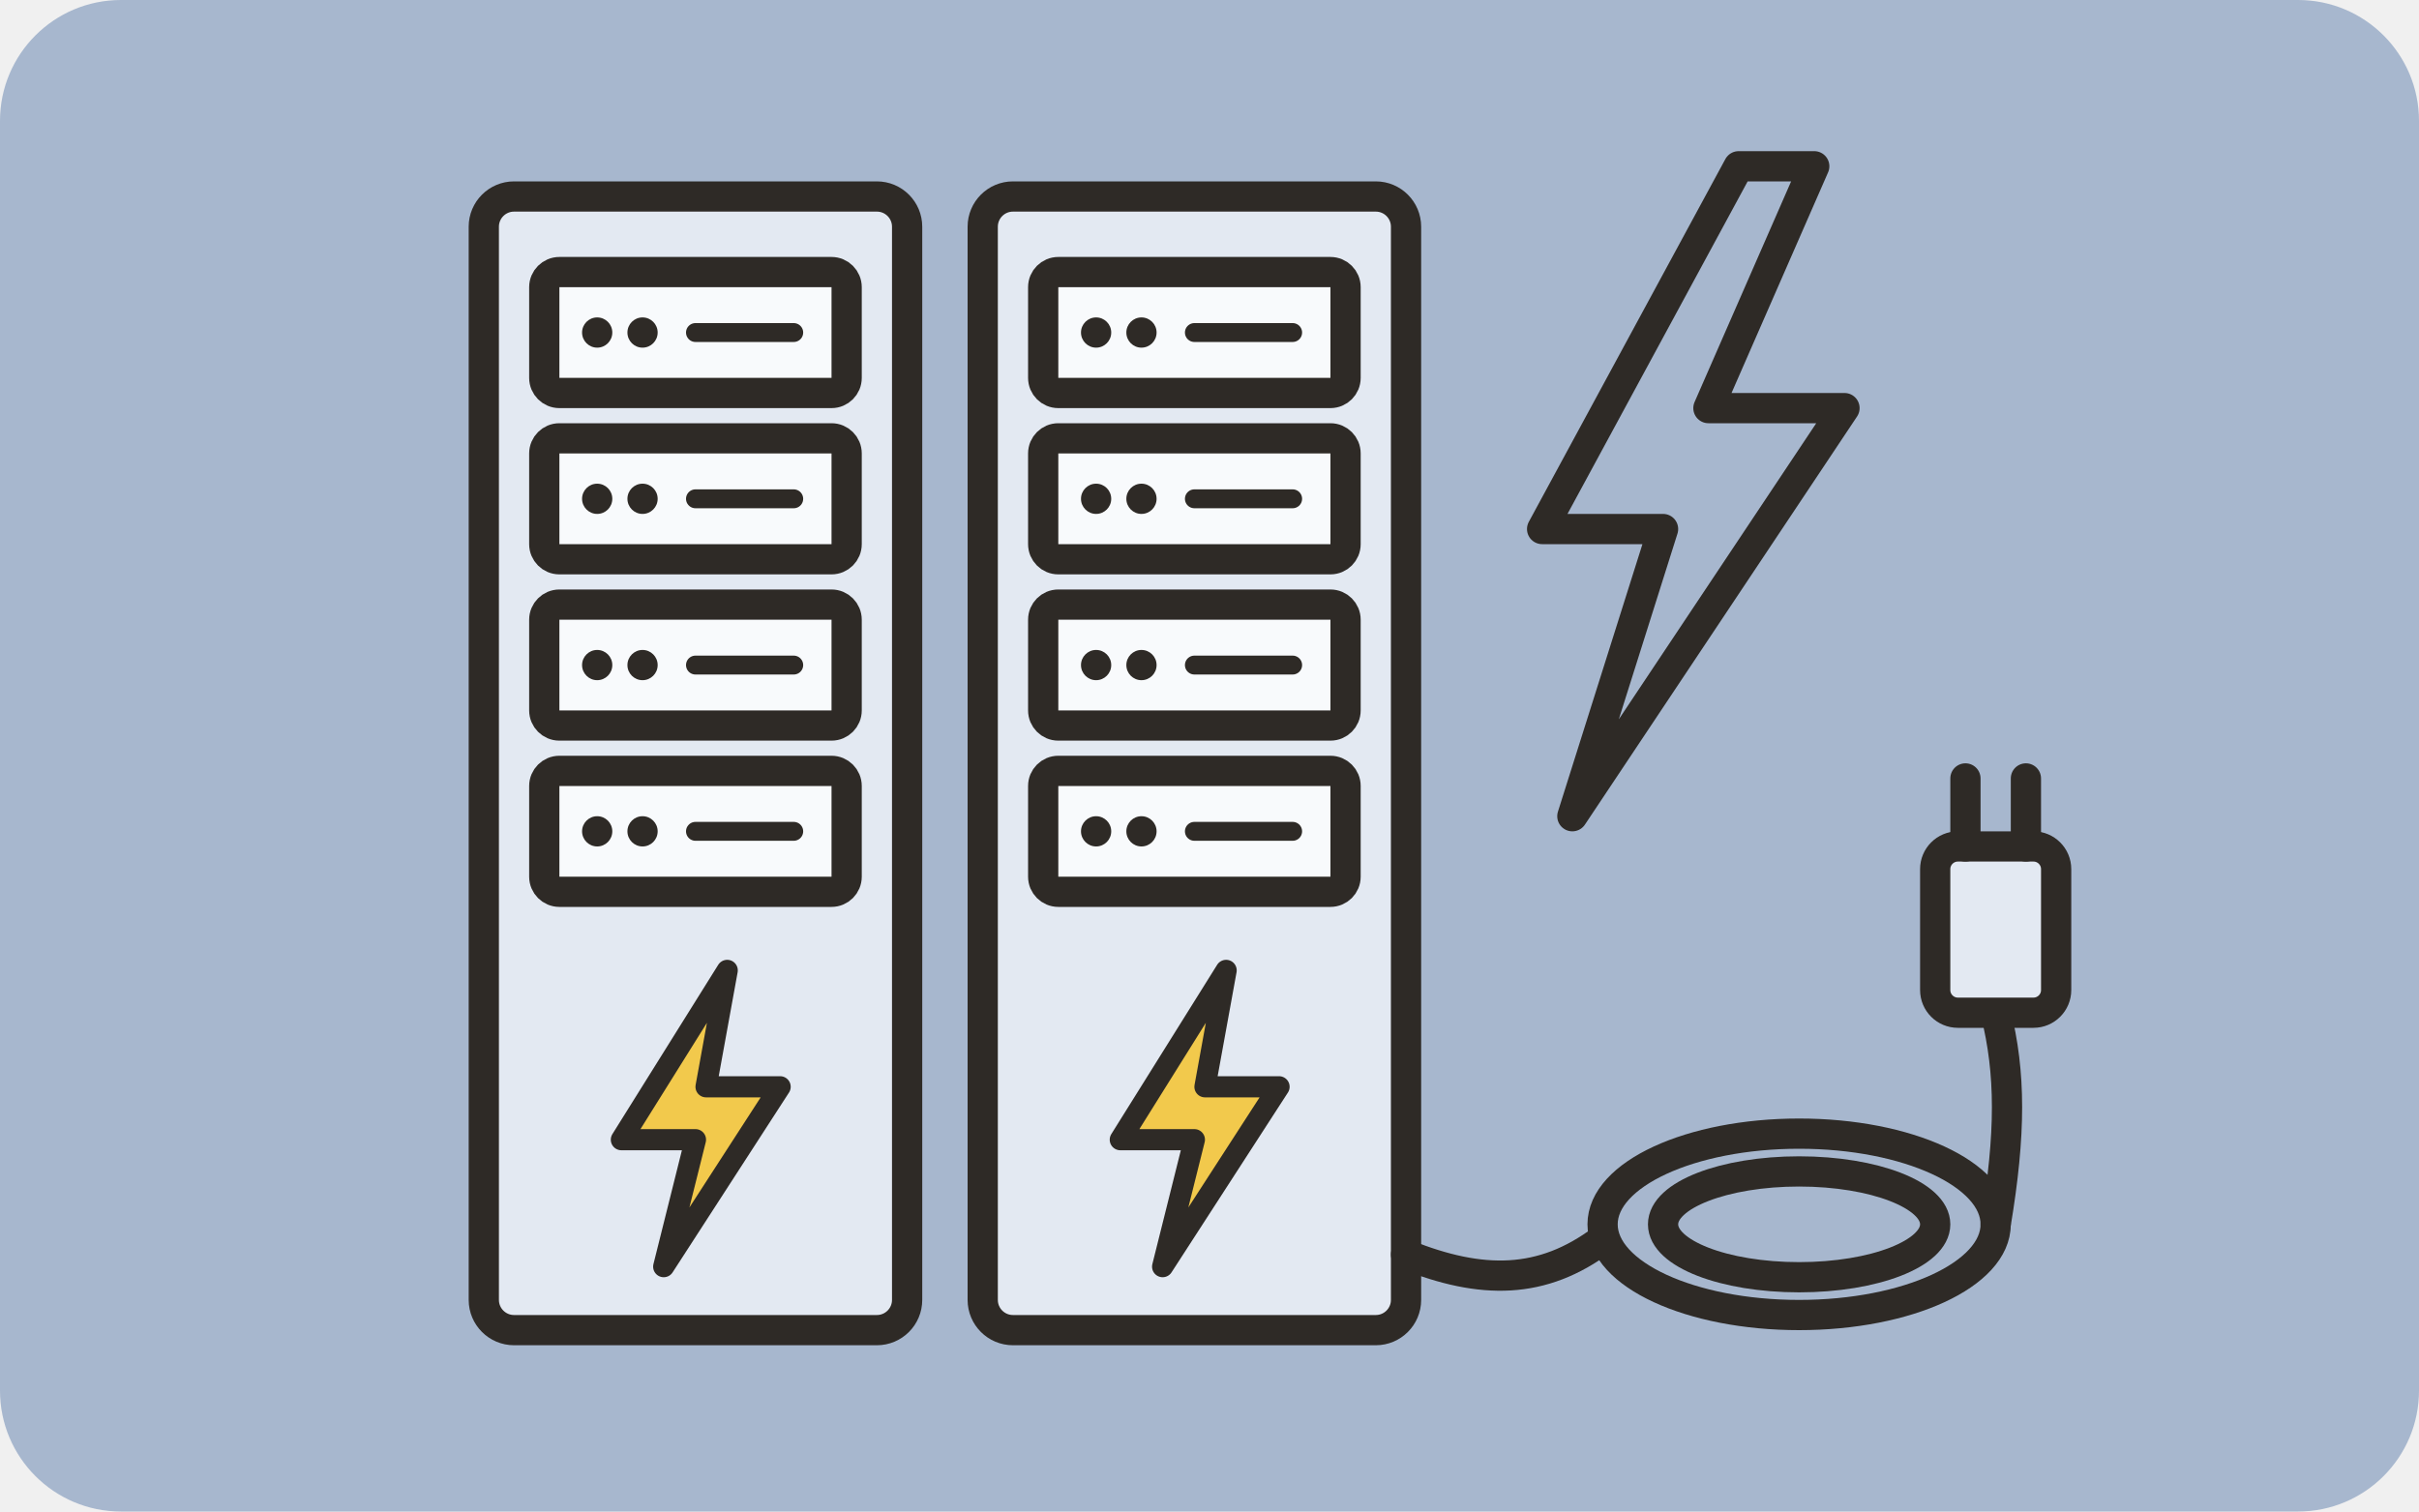
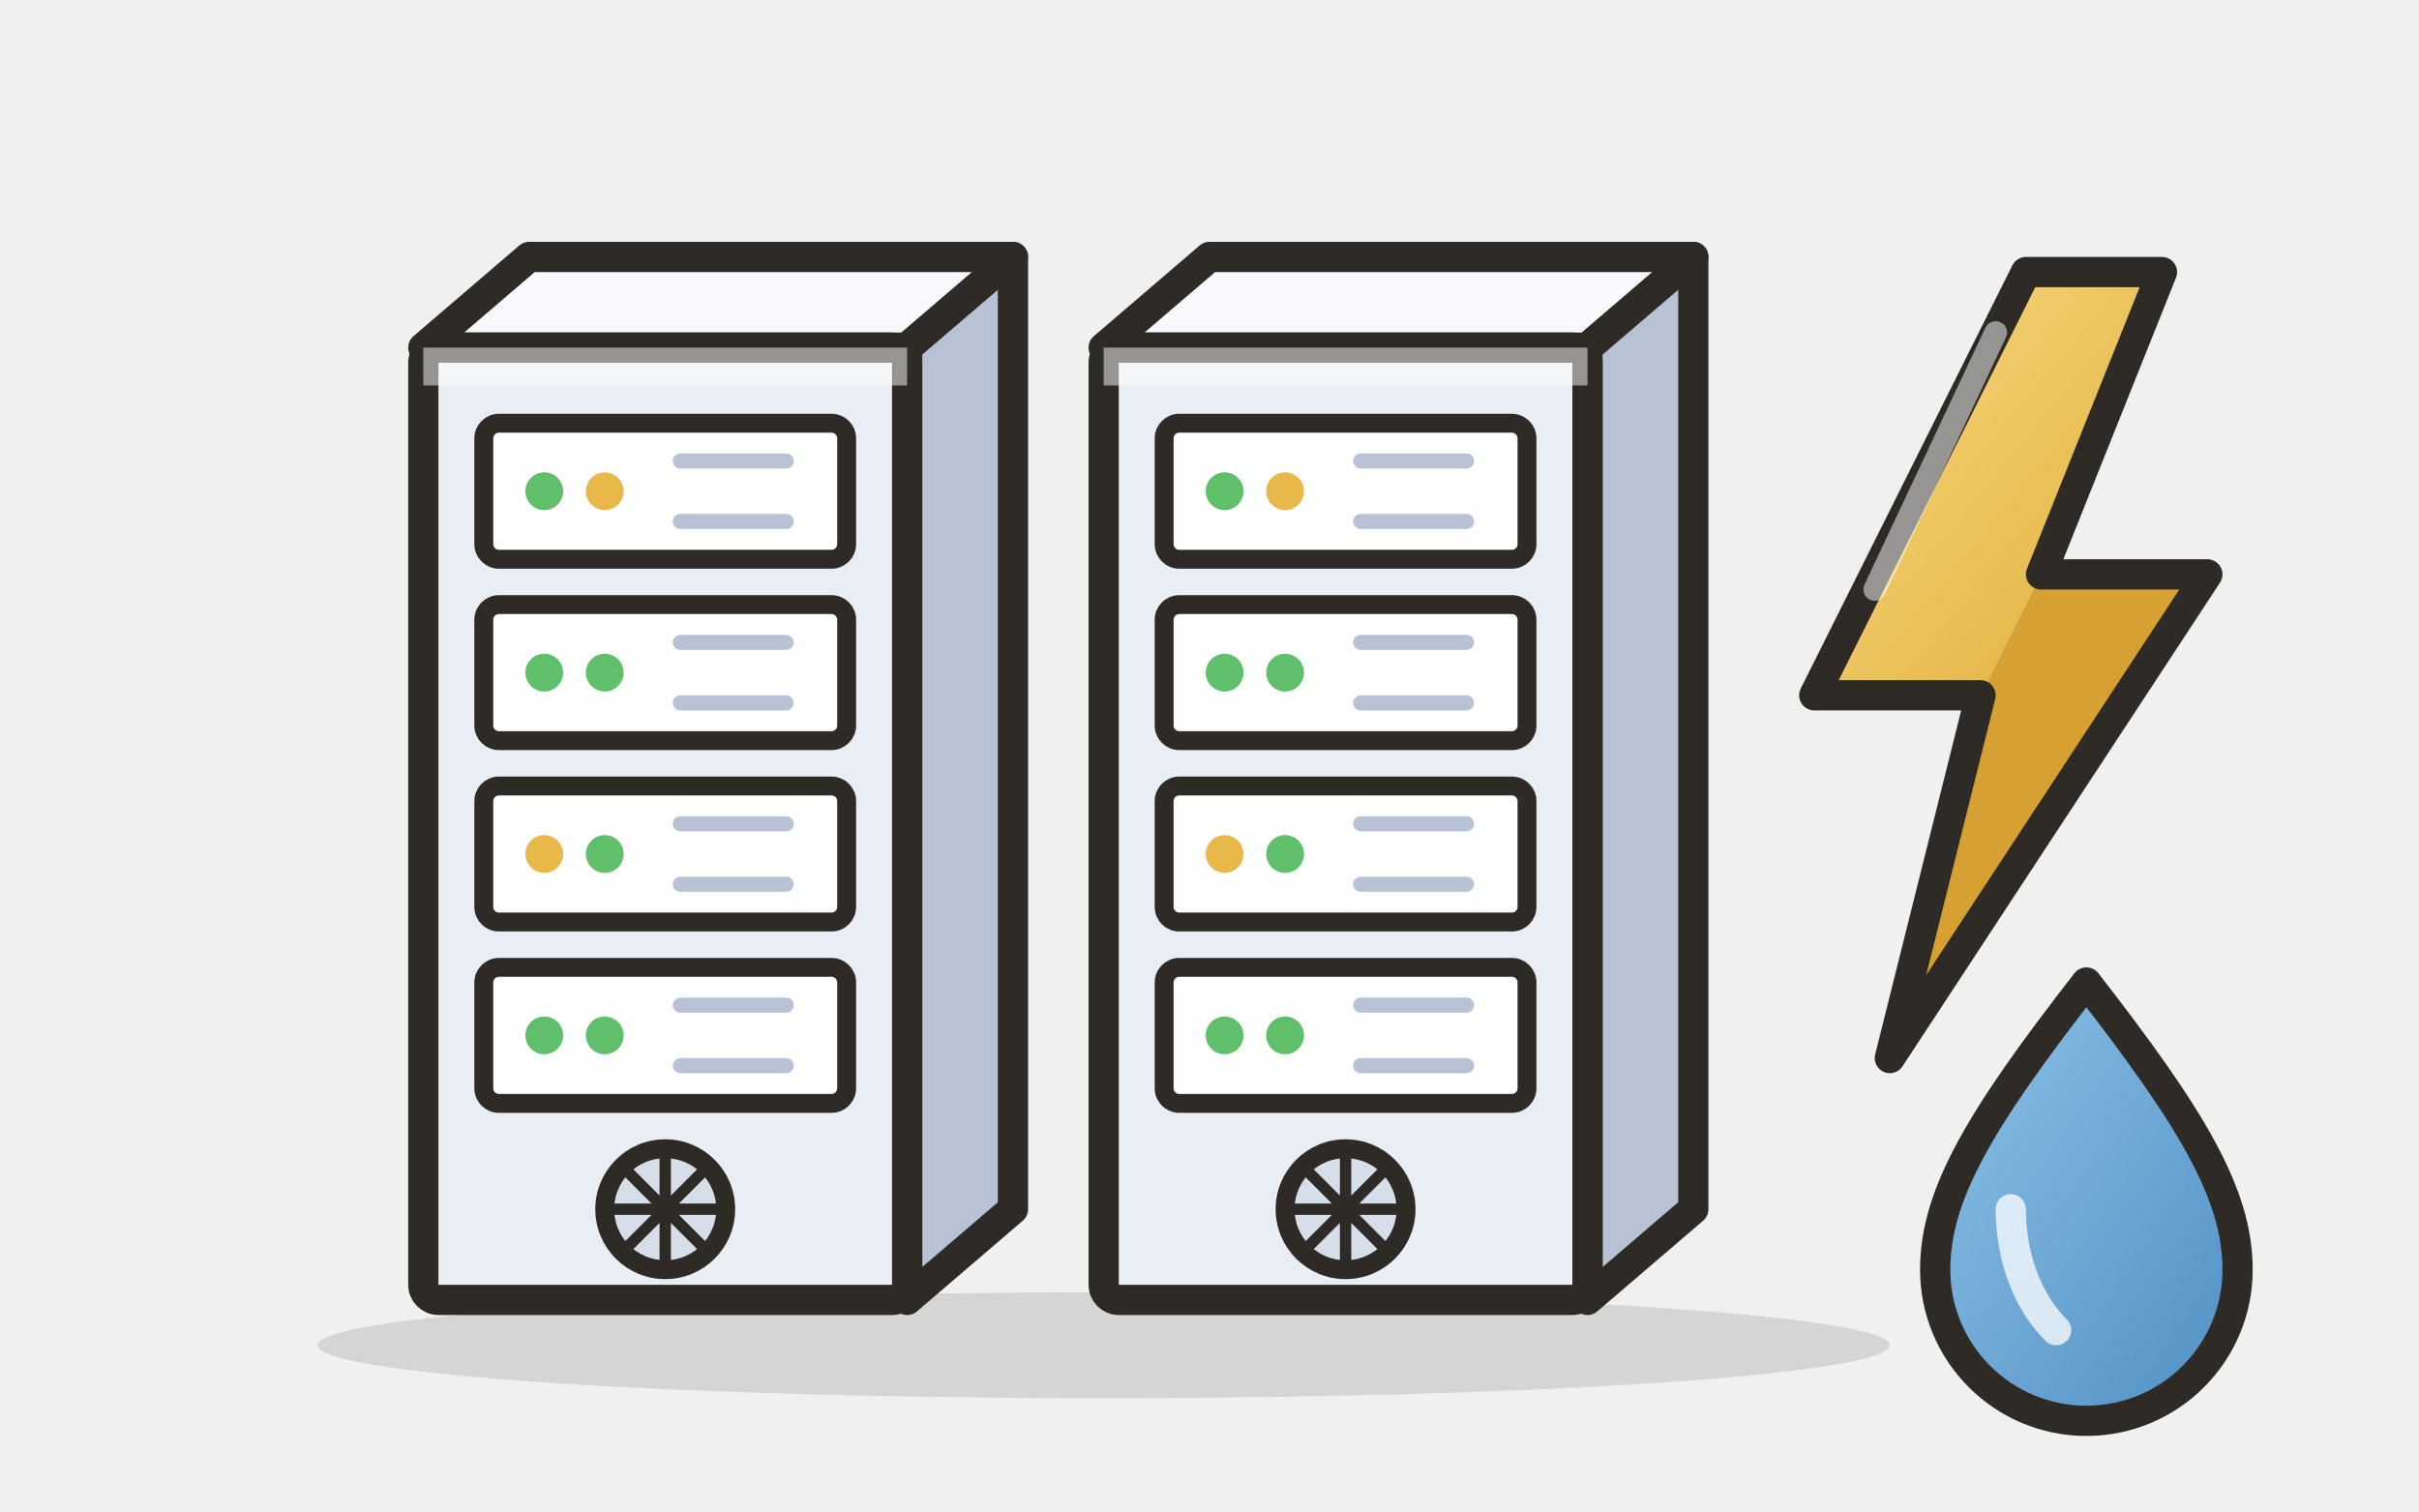
- <svg xmlns="http://www.w3.org/2000/svg" viewBox="0 0 320 200" width="320" height="200" role="img" aria-label="Data Centers">
+ <svg xmlns="http://www.w3.org/2000/svg" viewBox="0 0 320 200">
  <defs>
-     <clipPath id="bp-tile-data-centers">
-       <rect width="320" height="200" rx="16" />
-     </clipPath>
+     <linearGradient id="bp-dc-bolt" x1="0" y1="0" x2="1" y2="1">
+       <stop offset="0" stop-color="#F8DB80" />
+       <stop offset="1" stop-color="#E0AE3C" />
+     </linearGradient>
+     <linearGradient id="bp-dc-drop" x1="0" y1="0" x2="1" y2="1">
+       <stop offset="0" stop-color="#8FC2E6" />
+       <stop offset="1" stop-color="#4F8FC4" />
+     </linearGradient>
  </defs>
-   <rect class="tile" width="320" height="200" rx="16" fill="#A7B7CE" />
-   <g clip-path="url(#bp-tile-data-centers)" fill="none" stroke="#2E2A26" stroke-width="4" stroke-linecap="round" stroke-linejoin="round">
-     <rect x="64" y="26" width="56" height="150" rx="4" fill="#E3E9F2" />
-     <rect x="72" y="36" width="40" height="16" rx="2" fill="#F8FAFC" />
-     <circle cx="79" cy="44" r="2" fill="#2E2A26" stroke="none" />
-     <circle cx="85" cy="44" r="2" fill="#2E2A26" stroke="none" />
-     <path d="M92 44 H105" stroke-width="2.5" />
-     <rect x="72" y="58" width="40" height="16" rx="2" fill="#F8FAFC" />
-     <circle cx="79" cy="66" r="2" fill="#2E2A26" stroke="none" />
-     <circle cx="85" cy="66" r="2" fill="#2E2A26" stroke="none" />
-     <path d="M92 66 H105" stroke-width="2.5" />
-     <rect x="72" y="80" width="40" height="16" rx="2" fill="#F8FAFC" />
-     <circle cx="79" cy="88" r="2" fill="#2E2A26" stroke="none" />
-     <circle cx="85" cy="88" r="2" fill="#2E2A26" stroke="none" />
-     <path d="M92 88 H105" stroke-width="2.5" />
-     <rect x="72" y="102" width="40" height="16" rx="2" fill="#F8FAFC" />
-     <circle cx="79" cy="110" r="2" fill="#2E2A26" stroke="none" />
-     <circle cx="85" cy="110" r="2" fill="#2E2A26" stroke="none" />
-     <path d="M92 110 H105" stroke-width="2.5" />
-     <path transform="translate(92 148) scale(1.4)" d="M3 -14 L-7 2 L0 2 L-3 14 L8 -3 L1 -3 Z" fill="#F2C94C" stroke-width="2" />
-     <rect x="130" y="26" width="56" height="150" rx="4" fill="#E3E9F2" />
-     <rect x="138" y="36" width="40" height="16" rx="2" fill="#F8FAFC" />
-     <circle cx="145" cy="44" r="2" fill="#2E2A26" stroke="none" />
-     <circle cx="151" cy="44" r="2" fill="#2E2A26" stroke="none" />
-     <path d="M158 44 H171" stroke-width="2.5" />
-     <rect x="138" y="58" width="40" height="16" rx="2" fill="#F8FAFC" />
-     <circle cx="145" cy="66" r="2" fill="#2E2A26" stroke="none" />
-     <circle cx="151" cy="66" r="2" fill="#2E2A26" stroke="none" />
-     <path d="M158 66 H171" stroke-width="2.5" />
-     <rect x="138" y="80" width="40" height="16" rx="2" fill="#F8FAFC" />
-     <circle cx="145" cy="88" r="2" fill="#2E2A26" stroke="none" />
-     <circle cx="151" cy="88" r="2" fill="#2E2A26" stroke="none" />
-     <path d="M158 88 H171" stroke-width="2.5" />
-     <rect x="138" y="102" width="40" height="16" rx="2" fill="#F8FAFC" />
-     <circle cx="145" cy="110" r="2" fill="#2E2A26" stroke="none" />
-     <circle cx="151" cy="110" r="2" fill="#2E2A26" stroke="none" />
-     <path d="M158 110 H171" stroke-width="2.5" />
-     <path transform="translate(158 148) scale(1.4)" d="M3 -14 L-7 2 L0 2 L-3 14 L8 -3 L1 -3 Z" fill="#F2C94C" stroke-width="2" />
-     <path d="M230 22 L204 70 L220 70 L208 108 L244 54 L226 54 L240 22 Z" />
-     <path d="M186 166 C196 170 204 170 212 164" />
-     <ellipse cx="238" cy="162" rx="26" ry="12" />
-     <ellipse cx="238" cy="162" rx="18" ry="7" />
-     <path d="M264 162 C266 150 266 142 264 134" />
-     <rect x="256" y="112" width="16" height="22" rx="3" fill="#E3E9F2" />
-     <path d="M260 112 V103 M268 112 V103" />
+   <g fill="none" stroke="#2E2A26" stroke-width="4" stroke-linecap="round" stroke-linejoin="round">
+     <ellipse cx="146" cy="178" rx="104" ry="7" fill="#2E2A26" opacity=".14" stroke="none" />
+     <g id="bp-dc-rack">
+       <path d="M56 46 L70 34 L134 34 L120 46 Z" fill="#F7F9FC" />
+       <path d="M120 46 L134 34 L134 160 L120 172 Z" fill="#B7C3D5" />
+       <rect x="56" y="46" width="64" height="126" rx="2" fill="#E9EEF5" />
+       <g stroke-width="2.5">
+         <rect x="64" y="56" width="48" height="18" rx="2" fill="#FFFFFF" />
+         <circle cx="72" cy="65" r="2.5" fill="#5FBF6A" stroke="none" />
+         <circle cx="80" cy="65" r="2.5" fill="#E8B84A" stroke="none" />
+         <path d="M90 61 h14 M90 69 h14" stroke="#B7C3D5" stroke-width="2" />
+         <rect x="64" y="80" width="48" height="18" rx="2" fill="#FFFFFF" />
+         <circle cx="72" cy="89" r="2.5" fill="#5FBF6A" stroke="none" />
+         <circle cx="80" cy="89" r="2.5" fill="#5FBF6A" stroke="none" />
+         <path d="M90 85 h14 M90 93 h14" stroke="#B7C3D5" stroke-width="2" />
+         <rect x="64" y="104" width="48" height="18" rx="2" fill="#FFFFFF" />
+         <circle cx="72" cy="113" r="2.5" fill="#E8B84A" stroke="none" />
+         <circle cx="80" cy="113" r="2.5" fill="#5FBF6A" stroke="none" />
+         <path d="M90 109 h14 M90 117 h14" stroke="#B7C3D5" stroke-width="2" />
+         <rect x="64" y="128" width="48" height="18" rx="2" fill="#FFFFFF" />
+         <circle cx="72" cy="137" r="2.5" fill="#5FBF6A" stroke="none" />
+         <circle cx="80" cy="137" r="2.5" fill="#5FBF6A" stroke="none" />
+         <path d="M90 133 h14 M90 141 h14" stroke="#B7C3D5" stroke-width="2" />
+         <circle cx="88" cy="160" r="8" fill="#D5DEE9" />
+         <path d="M88 152 V168 M80 160 H96 M82.3 154.3 L93.7 165.7 M93.7 154.3 L82.3 165.7" stroke-width="1.5" />
+       </g>
+       <rect x="56" y="46" width="64" height="5" fill="#FFFFFF" opacity=".5" stroke="none" />
+     </g>
+     <use href="#bp-dc-rack" transform="translate(90 0)" />
+     <path d="M268 36 L286 36 L270 76 L262 92 L240 92 Z" fill="url(#bp-dc-bolt)" stroke="none" />
+     <path d="M270 76 L292 76 L250 140 L262 92 Z" fill="#D6A032" stroke="none" />
+     <path d="M268 36 L240 92 L262 92 L250 140 L292 76 L270 76 L286 36 Z" />
+     <path d="M264 44 L248 78" stroke="#FFFFFF" stroke-width="3" opacity=".5" />
+     <path d="M276 130 C290 148 296 158 296 168 a20 20 0 0 1 -40 0 C256 158 262 148 276 130 Z" fill="url(#bp-dc-drop)" />
+     <path d="M266 160 C266 166 268 172 272 176" stroke="#FFFFFF" stroke-width="4" opacity=".75" />
  </g>
</svg>
